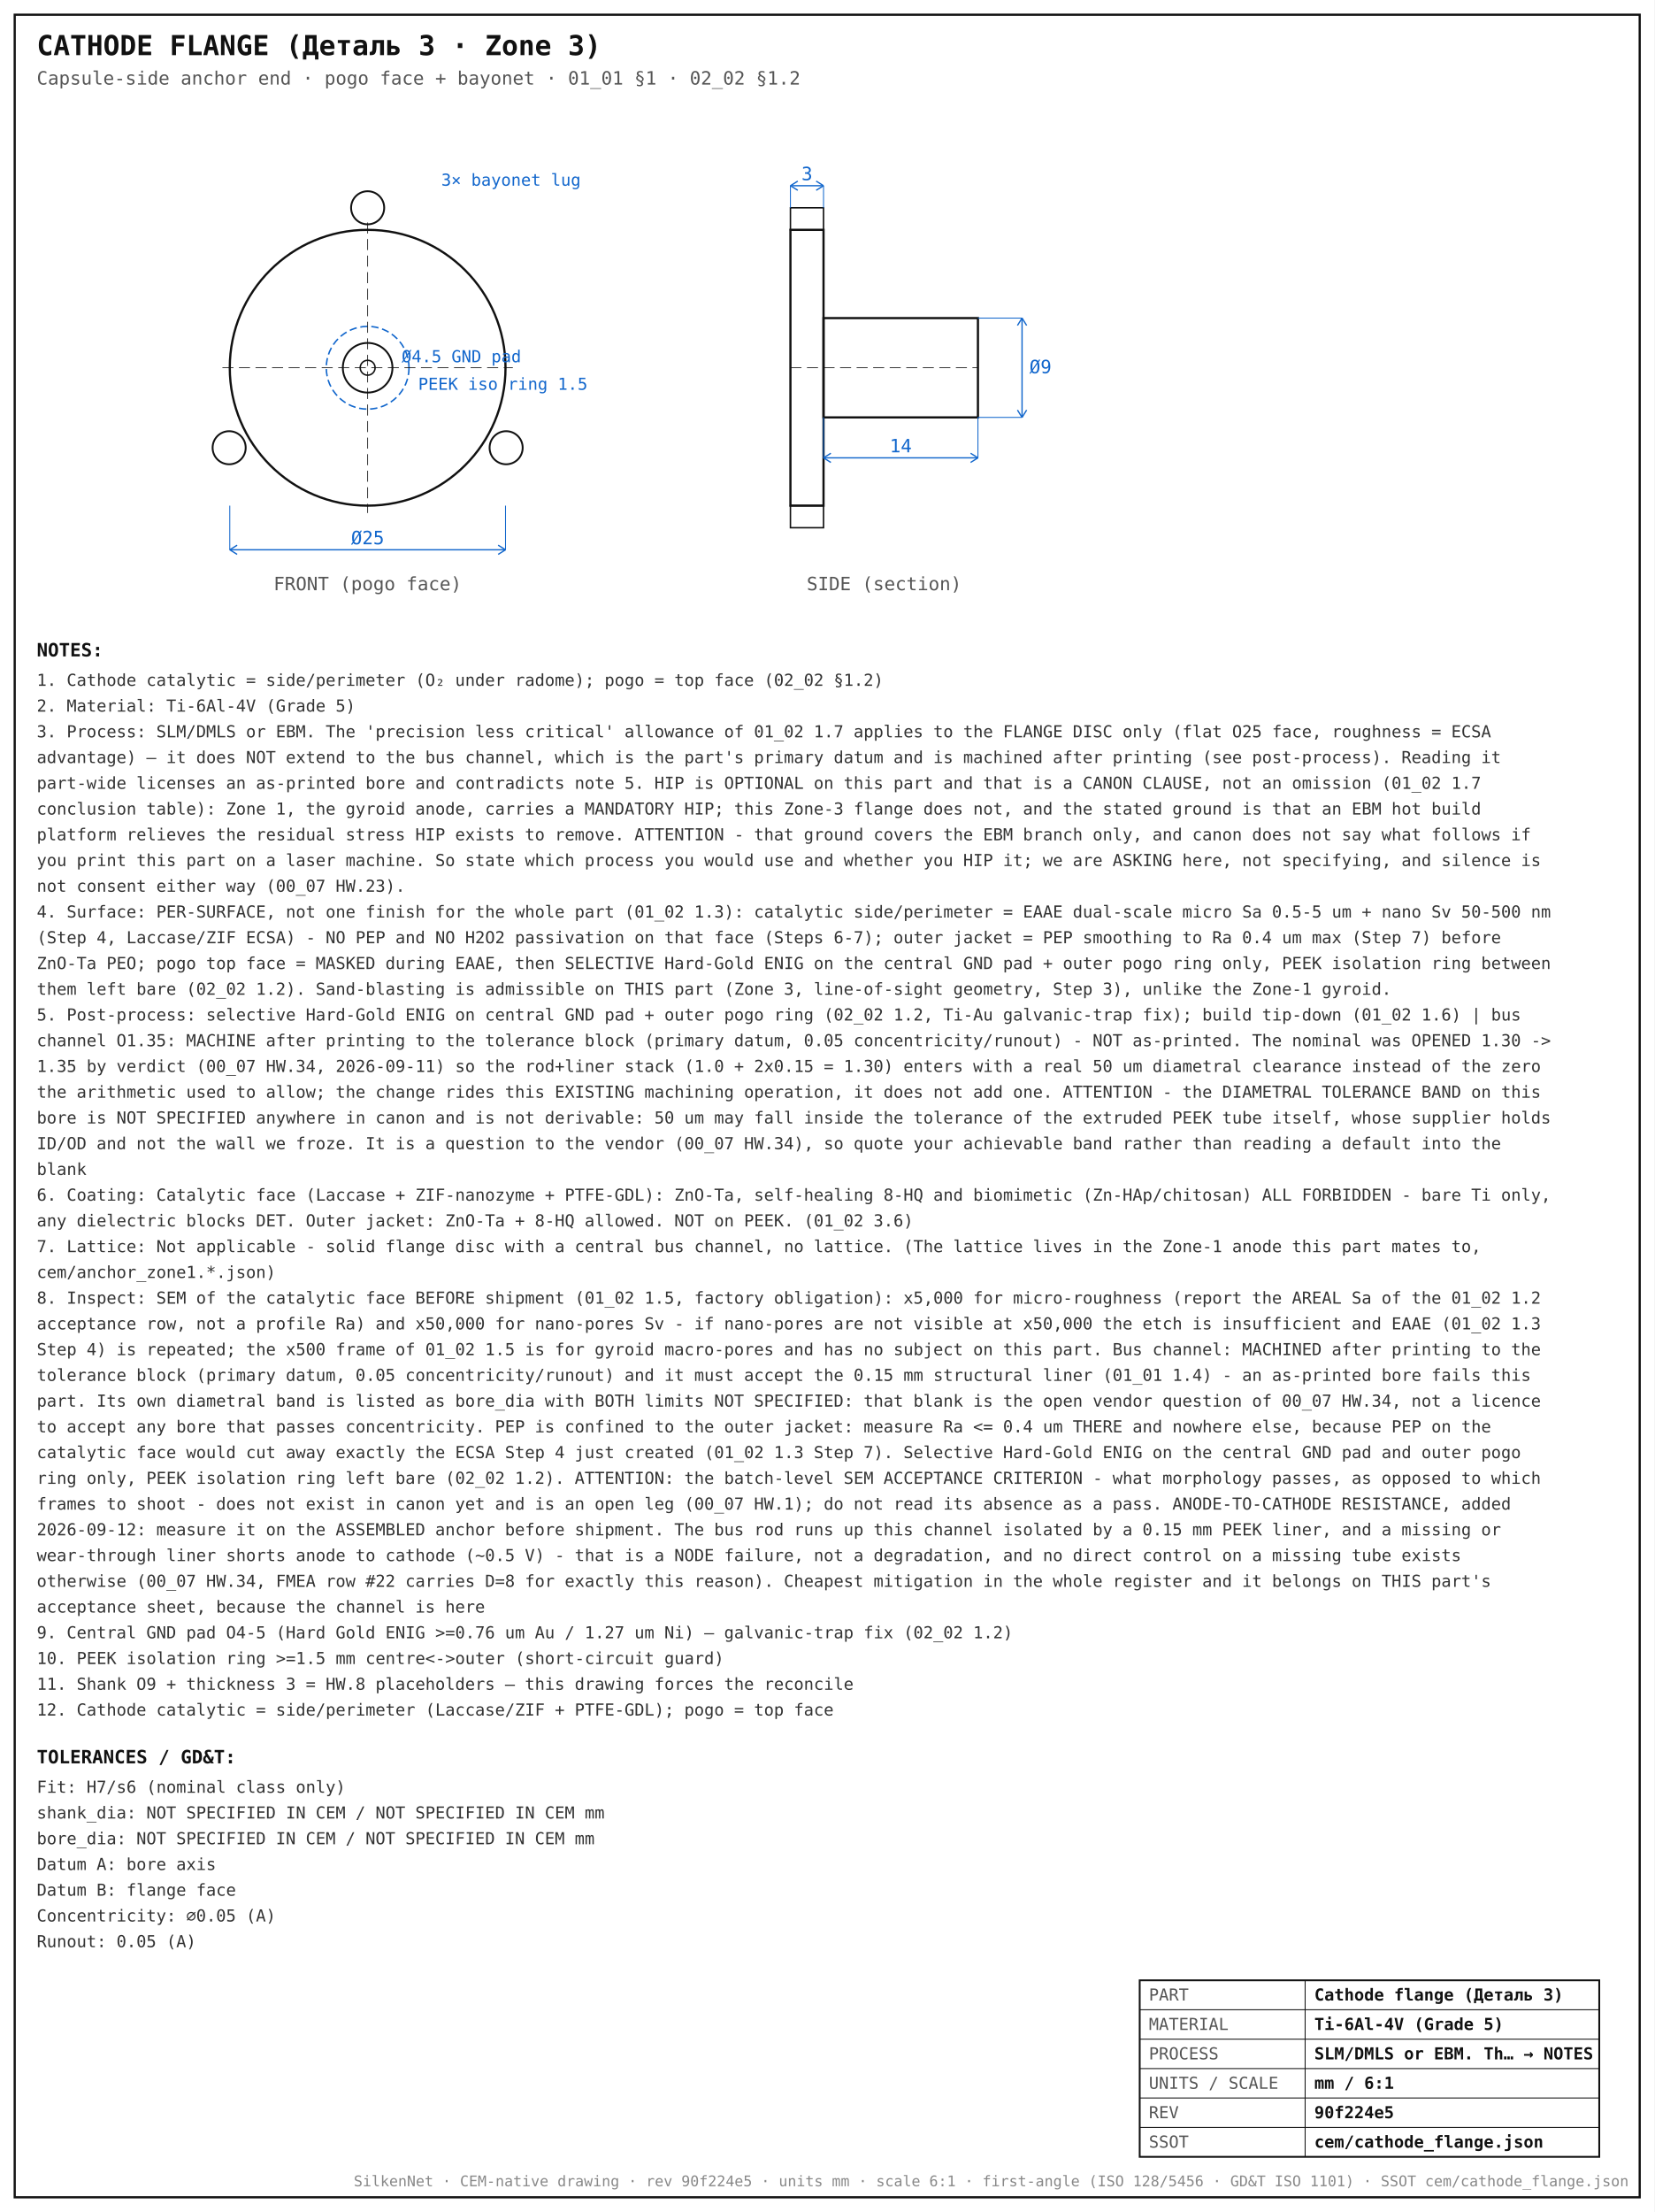
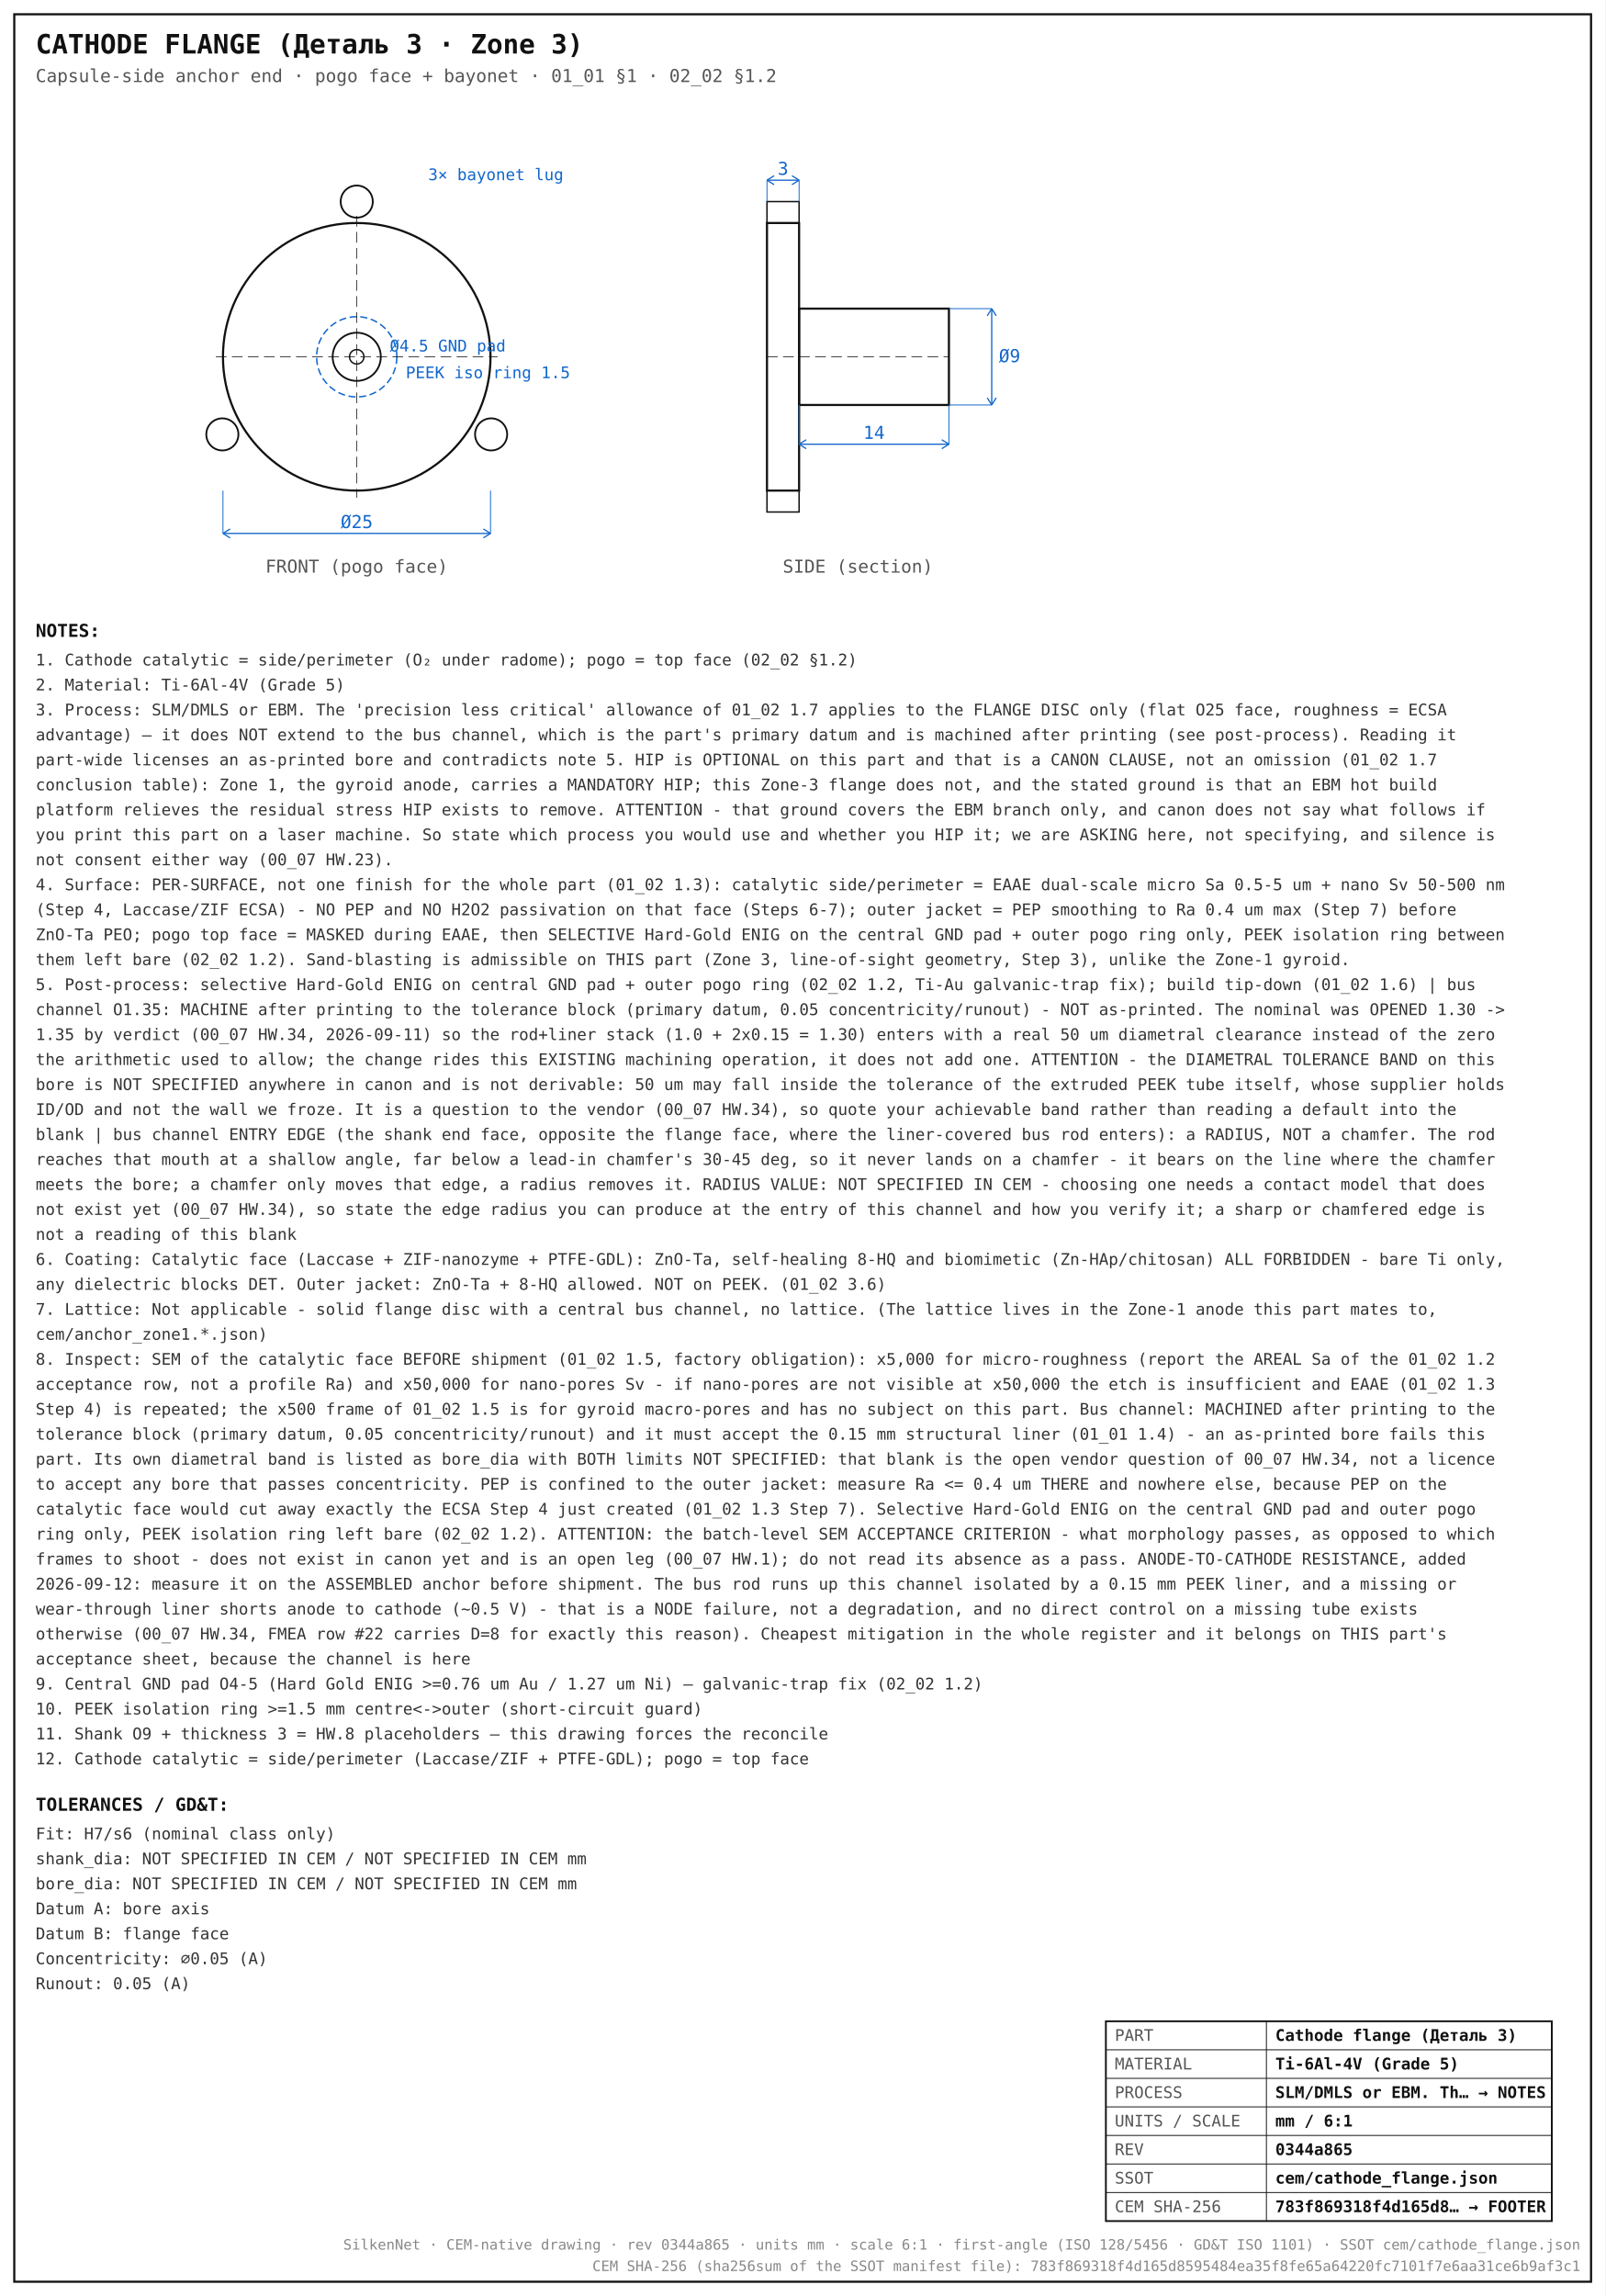
- <svg xmlns="http://www.w3.org/2000/svg" width="900" height="1203" viewBox="0 0 900 1203">
-   <rect x="0" y="0" width="900" height="1203" fill="white" />
-   <rect x="8" y="8" width="884" height="1187" fill="none" stroke="#111" stroke-width="1.2" />
+ <svg xmlns="http://www.w3.org/2000/svg" width="900" height="1287" viewBox="0 0 900 1287">
+   <rect x="0" y="0" width="900" height="1287" fill="white" />
+   <rect x="8" y="8" width="884" height="1271" fill="none" stroke="#111" stroke-width="1.2" />
  <text x="20" y="30" font-family="monospace" font-size="15" text-anchor="start" fill="#111" font-weight="bold">CATHODE FLANGE  (Деталь 3 · Zone 3)</text>
  <text x="20" y="46" font-family="monospace" font-size="10" text-anchor="start" fill="#555" font-weight="normal">Capsule-side anchor end · pogo face + bayonet · 01_01 §1 · 02_02 §1.2</text>
  <circle cx="200" cy="113" r="9" fill="none" stroke="#111" stroke-width="1" />
  <circle cx="275.34" cy="243.5" r="9" fill="none" stroke="#111" stroke-width="1" />
  <circle cx="124.66" cy="243.5" r="9" fill="none" stroke="#111" stroke-width="1" />
  <circle cx="200" cy="200" r="75" fill="none" stroke="#111" stroke-width="1.2" />
  <circle cx="200" cy="200" r="22.5" fill="none" stroke="#1166cc" stroke-width="0.8" stroke-dasharray="4 2" />
  <circle cx="200" cy="200" r="13.5" fill="none" stroke="#111" stroke-width="1" />
  <circle cx="200" cy="200" r="4.05" fill="none" stroke="#111" stroke-width="0.8" />
  <line x1="121" y1="200" x2="279" y2="200" stroke="#111" stroke-width="0.4" stroke-dasharray="6 3" />
  <line x1="200" y1="121" x2="200" y2="279" stroke="#111" stroke-width="0.4" stroke-dasharray="6 3" />
  <text x="200" y="321" font-family="monospace" font-size="10" text-anchor="middle" fill="#555" font-weight="normal">FRONT (pogo face)</text>
  <line x1="125" y1="275" x2="125" y2="299" stroke="#1166cc" stroke-width="0.5" />
  <line x1="275" y1="275" x2="275" y2="299" stroke="#1166cc" stroke-width="0.5" />
  <line x1="125" y1="299" x2="275" y2="299" stroke="#1166cc" stroke-width="0.7" />
  <line x1="125" y1="299" x2="129" y2="296.5" stroke="#1166cc" stroke-width="0.7" />
  <line x1="125" y1="299" x2="129" y2="301.5" stroke="#1166cc" stroke-width="0.7" />
  <line x1="275" y1="299" x2="271" y2="296.5" stroke="#1166cc" stroke-width="0.7" />
  <line x1="275" y1="299" x2="271" y2="301.5" stroke="#1166cc" stroke-width="0.7" />
  <text x="200" y="296" font-family="monospace" font-size="10" text-anchor="middle" fill="#1166cc" font-weight="normal">Ø25</text>
  <text x="218.5" y="197" font-family="monospace" font-size="9" text-anchor="start" fill="#1166cc" font-weight="normal">Ø4.5 GND pad</text>
  <text x="227.5" y="212" font-family="monospace" font-size="9" text-anchor="start" fill="#1166cc" font-weight="normal">PEEK iso ring 1.5</text>
  <text x="278" y="101" font-family="monospace" font-size="9" text-anchor="middle" fill="#1166cc" font-weight="normal">3× bayonet lug</text>
  <rect x="430" y="125" width="18" height="150" fill="none" stroke="#111" stroke-width="1.2" />
  <rect x="448" y="173" width="84" height="54" fill="none" stroke="#111" stroke-width="1.2" />
  <rect x="430" y="113" width="18" height="12" fill="none" stroke="#111" stroke-width="0.8" />
  <rect x="430" y="275" width="18" height="12" fill="none" stroke="#111" stroke-width="0.8" />
  <line x1="430" y1="200" x2="532" y2="200" stroke="#111" stroke-width="0.4" stroke-dasharray="6 3" />
  <text x="481" y="321" font-family="monospace" font-size="10" text-anchor="middle" fill="#555" font-weight="normal">SIDE (section)</text>
  <line x1="430" y1="113" x2="430" y2="101" stroke="#1166cc" stroke-width="0.5" />
  <line x1="448" y1="113" x2="448" y2="101" stroke="#1166cc" stroke-width="0.5" />
  <line x1="430" y1="101" x2="448" y2="101" stroke="#1166cc" stroke-width="0.7" />
  <line x1="430" y1="101" x2="434" y2="98.5" stroke="#1166cc" stroke-width="0.7" />
  <line x1="430" y1="101" x2="434" y2="103.5" stroke="#1166cc" stroke-width="0.7" />
  <line x1="448" y1="101" x2="444" y2="98.5" stroke="#1166cc" stroke-width="0.7" />
  <line x1="448" y1="101" x2="444" y2="103.5" stroke="#1166cc" stroke-width="0.7" />
  <text x="439" y="98" font-family="monospace" font-size="10" text-anchor="middle" fill="#1166cc" font-weight="normal">3</text>
  <line x1="448" y1="227" x2="448" y2="249" stroke="#1166cc" stroke-width="0.5" />
  <line x1="532" y1="227" x2="532" y2="249" stroke="#1166cc" stroke-width="0.5" />
  <line x1="448" y1="249" x2="532" y2="249" stroke="#1166cc" stroke-width="0.7" />
  <line x1="448" y1="249" x2="452" y2="246.5" stroke="#1166cc" stroke-width="0.7" />
  <line x1="448" y1="249" x2="452" y2="251.5" stroke="#1166cc" stroke-width="0.7" />
  <line x1="532" y1="249" x2="528" y2="246.5" stroke="#1166cc" stroke-width="0.7" />
  <line x1="532" y1="249" x2="528" y2="251.5" stroke="#1166cc" stroke-width="0.7" />
  <text x="490" y="246" font-family="monospace" font-size="10" text-anchor="middle" fill="#1166cc" font-weight="normal">14</text>
  <line x1="532" y1="173" x2="556" y2="173" stroke="#1166cc" stroke-width="0.5" />
  <line x1="532" y1="227" x2="556" y2="227" stroke="#1166cc" stroke-width="0.5" />
  <line x1="556" y1="173" x2="556" y2="227" stroke="#1166cc" stroke-width="0.7" />
  <line x1="556" y1="173" x2="553.5" y2="177" stroke="#1166cc" stroke-width="0.7" />
  <line x1="556" y1="173" x2="558.5" y2="177" stroke="#1166cc" stroke-width="0.7" />
  <line x1="556" y1="227" x2="553.5" y2="223" stroke="#1166cc" stroke-width="0.7" />
  <line x1="556" y1="227" x2="558.5" y2="223" stroke="#1166cc" stroke-width="0.7" />
  <text x="560" y="203" font-family="monospace" font-size="10" text-anchor="start" fill="#1166cc" font-weight="normal">Ø9</text>
  <text x="20" y="357" font-family="monospace" font-size="10" text-anchor="start" fill="#111" font-weight="bold">NOTES:</text>
  <text x="20" y="373" font-family="monospace" font-size="9" text-anchor="start" fill="#333" font-weight="normal">1. Cathode catalytic = side/perimeter (O₂ under radome); pogo = top face (02_02 §1.2)</text>
  <text x="20" y="387" font-family="monospace" font-size="9" text-anchor="start" fill="#333" font-weight="normal">2. Material: Ti-6Al-4V (Grade 5)</text>
  <text x="20" y="401" font-family="monospace" font-size="9" text-anchor="start" fill="#333" font-weight="normal">3. Process: SLM/DMLS or EBM. The 'precision less critical' allowance of 01_02 1.7 applies to the FLANGE DISC only (flat O25 face, roughness = ECSA</text>
  <text x="20" y="415" font-family="monospace" font-size="9" text-anchor="start" fill="#333" font-weight="normal">   advantage) — it does NOT extend to the bus channel, which is the part's primary datum and is machined after printing (see post-process). Reading it</text>
  <text x="20" y="429" font-family="monospace" font-size="9" text-anchor="start" fill="#333" font-weight="normal">   part-wide licenses an as-printed bore and contradicts note 5. HIP is OPTIONAL on this part and that is a CANON CLAUSE, not an omission (01_02 1.7</text>
  <text x="20" y="443" font-family="monospace" font-size="9" text-anchor="start" fill="#333" font-weight="normal">   conclusion table): Zone 1, the gyroid anode, carries a MANDATORY HIP; this Zone-3 flange does not, and the stated ground is that an EBM hot build</text>
  <text x="20" y="457" font-family="monospace" font-size="9" text-anchor="start" fill="#333" font-weight="normal">   platform relieves the residual stress HIP exists to remove. ATTENTION - that ground covers the EBM branch only, and canon does not say what follows if</text>
  <text x="20" y="471" font-family="monospace" font-size="9" text-anchor="start" fill="#333" font-weight="normal">   you print this part on a laser machine. So state which process you would use and whether you HIP it; we are ASKING here, not specifying, and silence is</text>
  <text x="20" y="485" font-family="monospace" font-size="9" text-anchor="start" fill="#333" font-weight="normal">   not consent either way (00_07 HW.23).</text>
  <text x="20" y="499" font-family="monospace" font-size="9" text-anchor="start" fill="#333" font-weight="normal">4. Surface: PER-SURFACE, not one finish for the whole part (01_02 1.3): catalytic side/perimeter = EAAE dual-scale micro Sa 0.5-5 um + nano Sv 50-500 nm</text>
  <text x="20" y="513" font-family="monospace" font-size="9" text-anchor="start" fill="#333" font-weight="normal">   (Step 4, Laccase/ZIF ECSA) - NO PEP and NO H2O2 passivation on that face (Steps 6-7); outer jacket = PEP smoothing to Ra 0.4 um max (Step 7) before</text>
  <text x="20" y="527" font-family="monospace" font-size="9" text-anchor="start" fill="#333" font-weight="normal">   ZnO-Ta PEO; pogo top face = MASKED during EAAE, then SELECTIVE Hard-Gold ENIG on the central GND pad + outer pogo ring only, PEEK isolation ring between</text>
  <text x="20" y="541" font-family="monospace" font-size="9" text-anchor="start" fill="#333" font-weight="normal">   them left bare (02_02 1.2). Sand-blasting is admissible on THIS part (Zone 3, line-of-sight geometry, Step 3), unlike the Zone-1 gyroid.</text>
  <text x="20" y="555" font-family="monospace" font-size="9" text-anchor="start" fill="#333" font-weight="normal">5. Post-process: selective Hard-Gold ENIG on central GND pad + outer pogo ring (02_02 1.2, Ti-Au galvanic-trap fix); build tip-down (01_02 1.6) | bus</text>
  <text x="20" y="569" font-family="monospace" font-size="9" text-anchor="start" fill="#333" font-weight="normal">   channel O1.35: MACHINE after printing to the tolerance block (primary datum, 0.05 concentricity/runout) - NOT as-printed. The nominal was OPENED 1.30 -&gt;</text>
  <text x="20" y="583" font-family="monospace" font-size="9" text-anchor="start" fill="#333" font-weight="normal">   1.35 by verdict (00_07 HW.34, 2026-09-11) so the rod+liner stack (1.0 + 2x0.15 = 1.30) enters with a real 50 um diametral clearance instead of the zero</text>
  <text x="20" y="597" font-family="monospace" font-size="9" text-anchor="start" fill="#333" font-weight="normal">   the arithmetic used to allow; the change rides this EXISTING machining operation, it does not add one. ATTENTION - the DIAMETRAL TOLERANCE BAND on this</text>
  <text x="20" y="611" font-family="monospace" font-size="9" text-anchor="start" fill="#333" font-weight="normal">   bore is NOT SPECIFIED anywhere in canon and is not derivable: 50 um may fall inside the tolerance of the extruded PEEK tube itself, whose supplier holds</text>
  <text x="20" y="625" font-family="monospace" font-size="9" text-anchor="start" fill="#333" font-weight="normal">   ID/OD and not the wall we froze. It is a question to the vendor (00_07 HW.34), so quote your achievable band rather than reading a default into the</text>
-   <text x="20" y="639" font-family="monospace" font-size="9" text-anchor="start" fill="#333" font-weight="normal">   blank</text>
-   <text x="20" y="653" font-family="monospace" font-size="9" text-anchor="start" fill="#333" font-weight="normal">6. Coating: Catalytic face (Laccase + ZIF-nanozyme + PTFE-GDL): ZnO-Ta, self-healing 8-HQ and biomimetic (Zn-HAp/chitosan) ALL FORBIDDEN - bare Ti only,</text>
-   <text x="20" y="667" font-family="monospace" font-size="9" text-anchor="start" fill="#333" font-weight="normal">   any dielectric blocks DET. Outer jacket: ZnO-Ta + 8-HQ allowed. NOT on PEEK. (01_02 3.6)</text>
-   <text x="20" y="681" font-family="monospace" font-size="9" text-anchor="start" fill="#333" font-weight="normal">7. Lattice: Not applicable - solid flange disc with a central bus channel, no lattice. (The lattice lives in the Zone-1 anode this part mates to,</text>
-   <text x="20" y="695" font-family="monospace" font-size="9" text-anchor="start" fill="#333" font-weight="normal">   cem/anchor_zone1.*.json)</text>
-   <text x="20" y="709" font-family="monospace" font-size="9" text-anchor="start" fill="#333" font-weight="normal">8. Inspect: SEM of the catalytic face BEFORE shipment (01_02 1.5, factory obligation): x5,000 for micro-roughness (report the AREAL Sa of the 01_02 1.2</text>
-   <text x="20" y="723" font-family="monospace" font-size="9" text-anchor="start" fill="#333" font-weight="normal">   acceptance row, not a profile Ra) and x50,000 for nano-pores Sv - if nano-pores are not visible at x50,000 the etch is insufficient and EAAE (01_02 1.3</text>
-   <text x="20" y="737" font-family="monospace" font-size="9" text-anchor="start" fill="#333" font-weight="normal">   Step 4) is repeated; the x500 frame of 01_02 1.5 is for gyroid macro-pores and has no subject on this part. Bus channel: MACHINED after printing to the</text>
-   <text x="20" y="751" font-family="monospace" font-size="9" text-anchor="start" fill="#333" font-weight="normal">   tolerance block (primary datum, 0.05 concentricity/runout) and it must accept the 0.15 mm structural liner (01_01 1.4) - an as-printed bore fails this</text>
-   <text x="20" y="765" font-family="monospace" font-size="9" text-anchor="start" fill="#333" font-weight="normal">   part. Its own diametral band is listed as bore_dia with BOTH limits NOT SPECIFIED: that blank is the open vendor question of 00_07 HW.34, not a licence</text>
-   <text x="20" y="779" font-family="monospace" font-size="9" text-anchor="start" fill="#333" font-weight="normal">   to accept any bore that passes concentricity. PEP is confined to the outer jacket: measure Ra &lt;= 0.4 um THERE and nowhere else, because PEP on the</text>
-   <text x="20" y="793" font-family="monospace" font-size="9" text-anchor="start" fill="#333" font-weight="normal">   catalytic face would cut away exactly the ECSA Step 4 just created (01_02 1.3 Step 7). Selective Hard-Gold ENIG on the central GND pad and outer pogo</text>
-   <text x="20" y="807" font-family="monospace" font-size="9" text-anchor="start" fill="#333" font-weight="normal">   ring only, PEEK isolation ring left bare (02_02 1.2). ATTENTION: the batch-level SEM ACCEPTANCE CRITERION - what morphology passes, as opposed to which</text>
-   <text x="20" y="821" font-family="monospace" font-size="9" text-anchor="start" fill="#333" font-weight="normal">   frames to shoot - does not exist in canon yet and is an open leg (00_07 HW.1); do not read its absence as a pass. ANODE-TO-CATHODE RESISTANCE, added</text>
-   <text x="20" y="835" font-family="monospace" font-size="9" text-anchor="start" fill="#333" font-weight="normal">   2026-09-12: measure it on the ASSEMBLED anchor before shipment. The bus rod runs up this channel isolated by a 0.15 mm PEEK liner, and a missing or</text>
-   <text x="20" y="849" font-family="monospace" font-size="9" text-anchor="start" fill="#333" font-weight="normal">   wear-through liner shorts anode to cathode (~0.5 V) - that is a NODE failure, not a degradation, and no direct control on a missing tube exists</text>
-   <text x="20" y="863" font-family="monospace" font-size="9" text-anchor="start" fill="#333" font-weight="normal">   otherwise (00_07 HW.34, FMEA row #22 carries D=8 for exactly this reason). Cheapest mitigation in the whole register and it belongs on THIS part's</text>
-   <text x="20" y="877" font-family="monospace" font-size="9" text-anchor="start" fill="#333" font-weight="normal">   acceptance sheet, because the channel is here</text>
-   <text x="20" y="891" font-family="monospace" font-size="9" text-anchor="start" fill="#333" font-weight="normal">9. Central GND pad O4-5 (Hard Gold ENIG &gt;=0.76 um Au / 1.27 um Ni) — galvanic-trap fix (02_02 1.2)</text>
-   <text x="20" y="905" font-family="monospace" font-size="9" text-anchor="start" fill="#333" font-weight="normal">10. PEEK isolation ring &gt;=1.5 mm centre&lt;-&gt;outer (short-circuit guard)</text>
-   <text x="20" y="919" font-family="monospace" font-size="9" text-anchor="start" fill="#333" font-weight="normal">11. Shank O9 + thickness 3 = HW.8 placeholders — this drawing forces the reconcile</text>
-   <text x="20" y="933" font-family="monospace" font-size="9" text-anchor="start" fill="#333" font-weight="normal">12. Cathode catalytic = side/perimeter (Laccase/ZIF + PTFE-GDL); pogo = top face</text>
-   <text x="20" y="959" font-family="monospace" font-size="10" text-anchor="start" fill="#111" font-weight="bold">TOLERANCES / GD&amp;T:</text>
-   <text x="20" y="975" font-family="monospace" font-size="9" text-anchor="start" fill="#333" font-weight="normal">Fit: H7/s6 (nominal class only)</text>
-   <text x="20" y="989" font-family="monospace" font-size="9" text-anchor="start" fill="#333" font-weight="normal">shank_dia: NOT SPECIFIED IN CEM / NOT SPECIFIED IN CEM mm</text>
-   <text x="20" y="1003" font-family="monospace" font-size="9" text-anchor="start" fill="#333" font-weight="normal">bore_dia: NOT SPECIFIED IN CEM / NOT SPECIFIED IN CEM mm</text>
-   <text x="20" y="1017" font-family="monospace" font-size="9" text-anchor="start" fill="#333" font-weight="normal">Datum A: bore axis</text>
-   <text x="20" y="1031" font-family="monospace" font-size="9" text-anchor="start" fill="#333" font-weight="normal">Datum B: flange face</text>
-   <text x="20" y="1045" font-family="monospace" font-size="9" text-anchor="start" fill="#333" font-weight="normal">Concentricity: ⌀0.05 (A)</text>
-   <text x="20" y="1059" font-family="monospace" font-size="9" text-anchor="start" fill="#333" font-weight="normal">Runout: 0.05 (A)</text>
-   <rect x="620" y="1077" width="250" height="96" fill="none" stroke="#111" stroke-width="1" />
-   <line x1="710" y1="1077" x2="710" y2="1093" stroke="#111" stroke-width="0.5" />
-   <text x="625" y="1088" font-family="monospace" font-size="9" text-anchor="start" fill="#555" font-weight="normal">PART</text>
-   <text x="715" y="1088" font-family="monospace" font-size="9" text-anchor="start" fill="#111" font-weight="bold">Cathode flange (Деталь 3)</text>
-   <line x1="620" y1="1093" x2="870" y2="1093" stroke="#111" stroke-width="0.5" />
-   <line x1="710" y1="1093" x2="710" y2="1109" stroke="#111" stroke-width="0.5" />
-   <text x="625" y="1104" font-family="monospace" font-size="9" text-anchor="start" fill="#555" font-weight="normal">MATERIAL</text>
-   <text x="715" y="1104" font-family="monospace" font-size="9" text-anchor="start" fill="#111" font-weight="bold">Ti-6Al-4V (Grade 5)</text>
-   <line x1="620" y1="1109" x2="870" y2="1109" stroke="#111" stroke-width="0.5" />
-   <line x1="710" y1="1109" x2="710" y2="1125" stroke="#111" stroke-width="0.5" />
-   <text x="625" y="1120" font-family="monospace" font-size="9" text-anchor="start" fill="#555" font-weight="normal">PROCESS</text>
-   <text x="715" y="1120" font-family="monospace" font-size="9" text-anchor="start" fill="#111" font-weight="bold">SLM/DMLS or EBM. Th… → NOTES</text>
-   <line x1="620" y1="1125" x2="870" y2="1125" stroke="#111" stroke-width="0.5" />
-   <line x1="710" y1="1125" x2="710" y2="1141" stroke="#111" stroke-width="0.5" />
-   <text x="625" y="1136" font-family="monospace" font-size="9" text-anchor="start" fill="#555" font-weight="normal">UNITS / SCALE</text>
-   <text x="715" y="1136" font-family="monospace" font-size="9" text-anchor="start" fill="#111" font-weight="bold">mm / 6:1</text>
-   <line x1="620" y1="1141" x2="870" y2="1141" stroke="#111" stroke-width="0.5" />
-   <line x1="710" y1="1141" x2="710" y2="1157" stroke="#111" stroke-width="0.5" />
-   <text x="625" y="1152" font-family="monospace" font-size="9" text-anchor="start" fill="#555" font-weight="normal">REV</text>
-   <text x="715" y="1152" font-family="monospace" font-size="9" text-anchor="start" fill="#111" font-weight="bold">90f224e5</text>
-   <line x1="620" y1="1157" x2="870" y2="1157" stroke="#111" stroke-width="0.5" />
-   <line x1="710" y1="1157" x2="710" y2="1173" stroke="#111" stroke-width="0.5" />
-   <text x="625" y="1168" font-family="monospace" font-size="9" text-anchor="start" fill="#555" font-weight="normal">SSOT</text>
-   <text x="715" y="1168" font-family="monospace" font-size="9" text-anchor="start" fill="#111" font-weight="bold">cem/cathode_flange.json</text>
-   <text x="886" y="1189" font-family="monospace" font-size="8" text-anchor="end" fill="#888" font-weight="normal">SilkenNet · CEM-native drawing · rev 90f224e5 · units mm · scale 6:1 · first-angle (ISO 128/5456 · GD&amp;T ISO 1101) · SSOT cem/cathode_flange.json</text>
+   <text x="20" y="639" font-family="monospace" font-size="9" text-anchor="start" fill="#333" font-weight="normal">   blank | bus channel ENTRY EDGE (the shank end face, opposite the flange face, where the liner-covered bus rod enters): a RADIUS, NOT a chamfer. The rod</text>
+   <text x="20" y="653" font-family="monospace" font-size="9" text-anchor="start" fill="#333" font-weight="normal">   reaches that mouth at a shallow angle, far below a lead-in chamfer's 30-45 deg, so it never lands on a chamfer - it bears on the line where the chamfer</text>
+   <text x="20" y="667" font-family="monospace" font-size="9" text-anchor="start" fill="#333" font-weight="normal">   meets the bore; a chamfer only moves that edge, a radius removes it. RADIUS VALUE: NOT SPECIFIED IN CEM - choosing one needs a contact model that does</text>
+   <text x="20" y="681" font-family="monospace" font-size="9" text-anchor="start" fill="#333" font-weight="normal">   not exist yet (00_07 HW.34), so state the edge radius you can produce at the entry of this channel and how you verify it; a sharp or chamfered edge is</text>
+   <text x="20" y="695" font-family="monospace" font-size="9" text-anchor="start" fill="#333" font-weight="normal">   not a reading of this blank</text>
+   <text x="20" y="709" font-family="monospace" font-size="9" text-anchor="start" fill="#333" font-weight="normal">6. Coating: Catalytic face (Laccase + ZIF-nanozyme + PTFE-GDL): ZnO-Ta, self-healing 8-HQ and biomimetic (Zn-HAp/chitosan) ALL FORBIDDEN - bare Ti only,</text>
+   <text x="20" y="723" font-family="monospace" font-size="9" text-anchor="start" fill="#333" font-weight="normal">   any dielectric blocks DET. Outer jacket: ZnO-Ta + 8-HQ allowed. NOT on PEEK. (01_02 3.6)</text>
+   <text x="20" y="737" font-family="monospace" font-size="9" text-anchor="start" fill="#333" font-weight="normal">7. Lattice: Not applicable - solid flange disc with a central bus channel, no lattice. (The lattice lives in the Zone-1 anode this part mates to,</text>
+   <text x="20" y="751" font-family="monospace" font-size="9" text-anchor="start" fill="#333" font-weight="normal">   cem/anchor_zone1.*.json)</text>
+   <text x="20" y="765" font-family="monospace" font-size="9" text-anchor="start" fill="#333" font-weight="normal">8. Inspect: SEM of the catalytic face BEFORE shipment (01_02 1.5, factory obligation): x5,000 for micro-roughness (report the AREAL Sa of the 01_02 1.2</text>
+   <text x="20" y="779" font-family="monospace" font-size="9" text-anchor="start" fill="#333" font-weight="normal">   acceptance row, not a profile Ra) and x50,000 for nano-pores Sv - if nano-pores are not visible at x50,000 the etch is insufficient and EAAE (01_02 1.3</text>
+   <text x="20" y="793" font-family="monospace" font-size="9" text-anchor="start" fill="#333" font-weight="normal">   Step 4) is repeated; the x500 frame of 01_02 1.5 is for gyroid macro-pores and has no subject on this part. Bus channel: MACHINED after printing to the</text>
+   <text x="20" y="807" font-family="monospace" font-size="9" text-anchor="start" fill="#333" font-weight="normal">   tolerance block (primary datum, 0.05 concentricity/runout) and it must accept the 0.15 mm structural liner (01_01 1.4) - an as-printed bore fails this</text>
+   <text x="20" y="821" font-family="monospace" font-size="9" text-anchor="start" fill="#333" font-weight="normal">   part. Its own diametral band is listed as bore_dia with BOTH limits NOT SPECIFIED: that blank is the open vendor question of 00_07 HW.34, not a licence</text>
+   <text x="20" y="835" font-family="monospace" font-size="9" text-anchor="start" fill="#333" font-weight="normal">   to accept any bore that passes concentricity. PEP is confined to the outer jacket: measure Ra &lt;= 0.4 um THERE and nowhere else, because PEP on the</text>
+   <text x="20" y="849" font-family="monospace" font-size="9" text-anchor="start" fill="#333" font-weight="normal">   catalytic face would cut away exactly the ECSA Step 4 just created (01_02 1.3 Step 7). Selective Hard-Gold ENIG on the central GND pad and outer pogo</text>
+   <text x="20" y="863" font-family="monospace" font-size="9" text-anchor="start" fill="#333" font-weight="normal">   ring only, PEEK isolation ring left bare (02_02 1.2). ATTENTION: the batch-level SEM ACCEPTANCE CRITERION - what morphology passes, as opposed to which</text>
+   <text x="20" y="877" font-family="monospace" font-size="9" text-anchor="start" fill="#333" font-weight="normal">   frames to shoot - does not exist in canon yet and is an open leg (00_07 HW.1); do not read its absence as a pass. ANODE-TO-CATHODE RESISTANCE, added</text>
+   <text x="20" y="891" font-family="monospace" font-size="9" text-anchor="start" fill="#333" font-weight="normal">   2026-09-12: measure it on the ASSEMBLED anchor before shipment. The bus rod runs up this channel isolated by a 0.15 mm PEEK liner, and a missing or</text>
+   <text x="20" y="905" font-family="monospace" font-size="9" text-anchor="start" fill="#333" font-weight="normal">   wear-through liner shorts anode to cathode (~0.5 V) - that is a NODE failure, not a degradation, and no direct control on a missing tube exists</text>
+   <text x="20" y="919" font-family="monospace" font-size="9" text-anchor="start" fill="#333" font-weight="normal">   otherwise (00_07 HW.34, FMEA row #22 carries D=8 for exactly this reason). Cheapest mitigation in the whole register and it belongs on THIS part's</text>
+   <text x="20" y="933" font-family="monospace" font-size="9" text-anchor="start" fill="#333" font-weight="normal">   acceptance sheet, because the channel is here</text>
+   <text x="20" y="947" font-family="monospace" font-size="9" text-anchor="start" fill="#333" font-weight="normal">9. Central GND pad O4-5 (Hard Gold ENIG &gt;=0.76 um Au / 1.27 um Ni) — galvanic-trap fix (02_02 1.2)</text>
+   <text x="20" y="961" font-family="monospace" font-size="9" text-anchor="start" fill="#333" font-weight="normal">10. PEEK isolation ring &gt;=1.5 mm centre&lt;-&gt;outer (short-circuit guard)</text>
+   <text x="20" y="975" font-family="monospace" font-size="9" text-anchor="start" fill="#333" font-weight="normal">11. Shank O9 + thickness 3 = HW.8 placeholders — this drawing forces the reconcile</text>
+   <text x="20" y="989" font-family="monospace" font-size="9" text-anchor="start" fill="#333" font-weight="normal">12. Cathode catalytic = side/perimeter (Laccase/ZIF + PTFE-GDL); pogo = top face</text>
+   <text x="20" y="1015" font-family="monospace" font-size="10" text-anchor="start" fill="#111" font-weight="bold">TOLERANCES / GD&amp;T:</text>
+   <text x="20" y="1031" font-family="monospace" font-size="9" text-anchor="start" fill="#333" font-weight="normal">Fit: H7/s6 (nominal class only)</text>
+   <text x="20" y="1045" font-family="monospace" font-size="9" text-anchor="start" fill="#333" font-weight="normal">shank_dia: NOT SPECIFIED IN CEM / NOT SPECIFIED IN CEM mm</text>
+   <text x="20" y="1059" font-family="monospace" font-size="9" text-anchor="start" fill="#333" font-weight="normal">bore_dia: NOT SPECIFIED IN CEM / NOT SPECIFIED IN CEM mm</text>
+   <text x="20" y="1073" font-family="monospace" font-size="9" text-anchor="start" fill="#333" font-weight="normal">Datum A: bore axis</text>
+   <text x="20" y="1087" font-family="monospace" font-size="9" text-anchor="start" fill="#333" font-weight="normal">Datum B: flange face</text>
+   <text x="20" y="1101" font-family="monospace" font-size="9" text-anchor="start" fill="#333" font-weight="normal">Concentricity: ⌀0.05 (A)</text>
+   <text x="20" y="1115" font-family="monospace" font-size="9" text-anchor="start" fill="#333" font-weight="normal">Runout: 0.05 (A)</text>
+   <rect x="620" y="1133" width="250" height="112" fill="none" stroke="#111" stroke-width="1" />
+   <line x1="710" y1="1133" x2="710" y2="1149" stroke="#111" stroke-width="0.5" />
+   <text x="625" y="1144" font-family="monospace" font-size="9" text-anchor="start" fill="#555" font-weight="normal">PART</text>
+   <text x="715" y="1144" font-family="monospace" font-size="9" text-anchor="start" fill="#111" font-weight="bold">Cathode flange (Деталь 3)</text>
+   <line x1="620" y1="1149" x2="870" y2="1149" stroke="#111" stroke-width="0.5" />
+   <line x1="710" y1="1149" x2="710" y2="1165" stroke="#111" stroke-width="0.5" />
+   <text x="625" y="1160" font-family="monospace" font-size="9" text-anchor="start" fill="#555" font-weight="normal">MATERIAL</text>
+   <text x="715" y="1160" font-family="monospace" font-size="9" text-anchor="start" fill="#111" font-weight="bold">Ti-6Al-4V (Grade 5)</text>
+   <line x1="620" y1="1165" x2="870" y2="1165" stroke="#111" stroke-width="0.5" />
+   <line x1="710" y1="1165" x2="710" y2="1181" stroke="#111" stroke-width="0.5" />
+   <text x="625" y="1176" font-family="monospace" font-size="9" text-anchor="start" fill="#555" font-weight="normal">PROCESS</text>
+   <text x="715" y="1176" font-family="monospace" font-size="9" text-anchor="start" fill="#111" font-weight="bold">SLM/DMLS or EBM. Th… → NOTES</text>
+   <line x1="620" y1="1181" x2="870" y2="1181" stroke="#111" stroke-width="0.5" />
+   <line x1="710" y1="1181" x2="710" y2="1197" stroke="#111" stroke-width="0.5" />
+   <text x="625" y="1192" font-family="monospace" font-size="9" text-anchor="start" fill="#555" font-weight="normal">UNITS / SCALE</text>
+   <text x="715" y="1192" font-family="monospace" font-size="9" text-anchor="start" fill="#111" font-weight="bold">mm / 6:1</text>
+   <line x1="620" y1="1197" x2="870" y2="1197" stroke="#111" stroke-width="0.5" />
+   <line x1="710" y1="1197" x2="710" y2="1213" stroke="#111" stroke-width="0.5" />
+   <text x="625" y="1208" font-family="monospace" font-size="9" text-anchor="start" fill="#555" font-weight="normal">REV</text>
+   <text x="715" y="1208" font-family="monospace" font-size="9" text-anchor="start" fill="#111" font-weight="bold">0344a865</text>
+   <line x1="620" y1="1213" x2="870" y2="1213" stroke="#111" stroke-width="0.5" />
+   <line x1="710" y1="1213" x2="710" y2="1229" stroke="#111" stroke-width="0.5" />
+   <text x="625" y="1224" font-family="monospace" font-size="9" text-anchor="start" fill="#555" font-weight="normal">SSOT</text>
+   <text x="715" y="1224" font-family="monospace" font-size="9" text-anchor="start" fill="#111" font-weight="bold">cem/cathode_flange.json</text>
+   <line x1="620" y1="1229" x2="870" y2="1229" stroke="#111" stroke-width="0.5" />
+   <line x1="710" y1="1229" x2="710" y2="1245" stroke="#111" stroke-width="0.5" />
+   <text x="625" y="1240" font-family="monospace" font-size="9" text-anchor="start" fill="#555" font-weight="normal">CEM SHA-256</text>
+   <text x="715" y="1240" font-family="monospace" font-size="9" text-anchor="start" fill="#111" font-weight="bold">783f869318f4d165d8… → FOOTER</text>
+   <text x="886" y="1261" font-family="monospace" font-size="8" text-anchor="end" fill="#888" font-weight="normal">SilkenNet · CEM-native drawing · rev 0344a865 · units mm · scale 6:1 · first-angle (ISO 128/5456 · GD&amp;T ISO 1101) · SSOT cem/cathode_flange.json</text>
+   <text x="886" y="1273" font-family="monospace" font-size="8" text-anchor="end" fill="#888" font-weight="normal">CEM SHA-256 (sha256sum of the SSOT manifest file): 783f869318f4d165d8595484ea35f8fe65a64220fc7101f7e6aa31ce6b9af3c1</text>
</svg>
